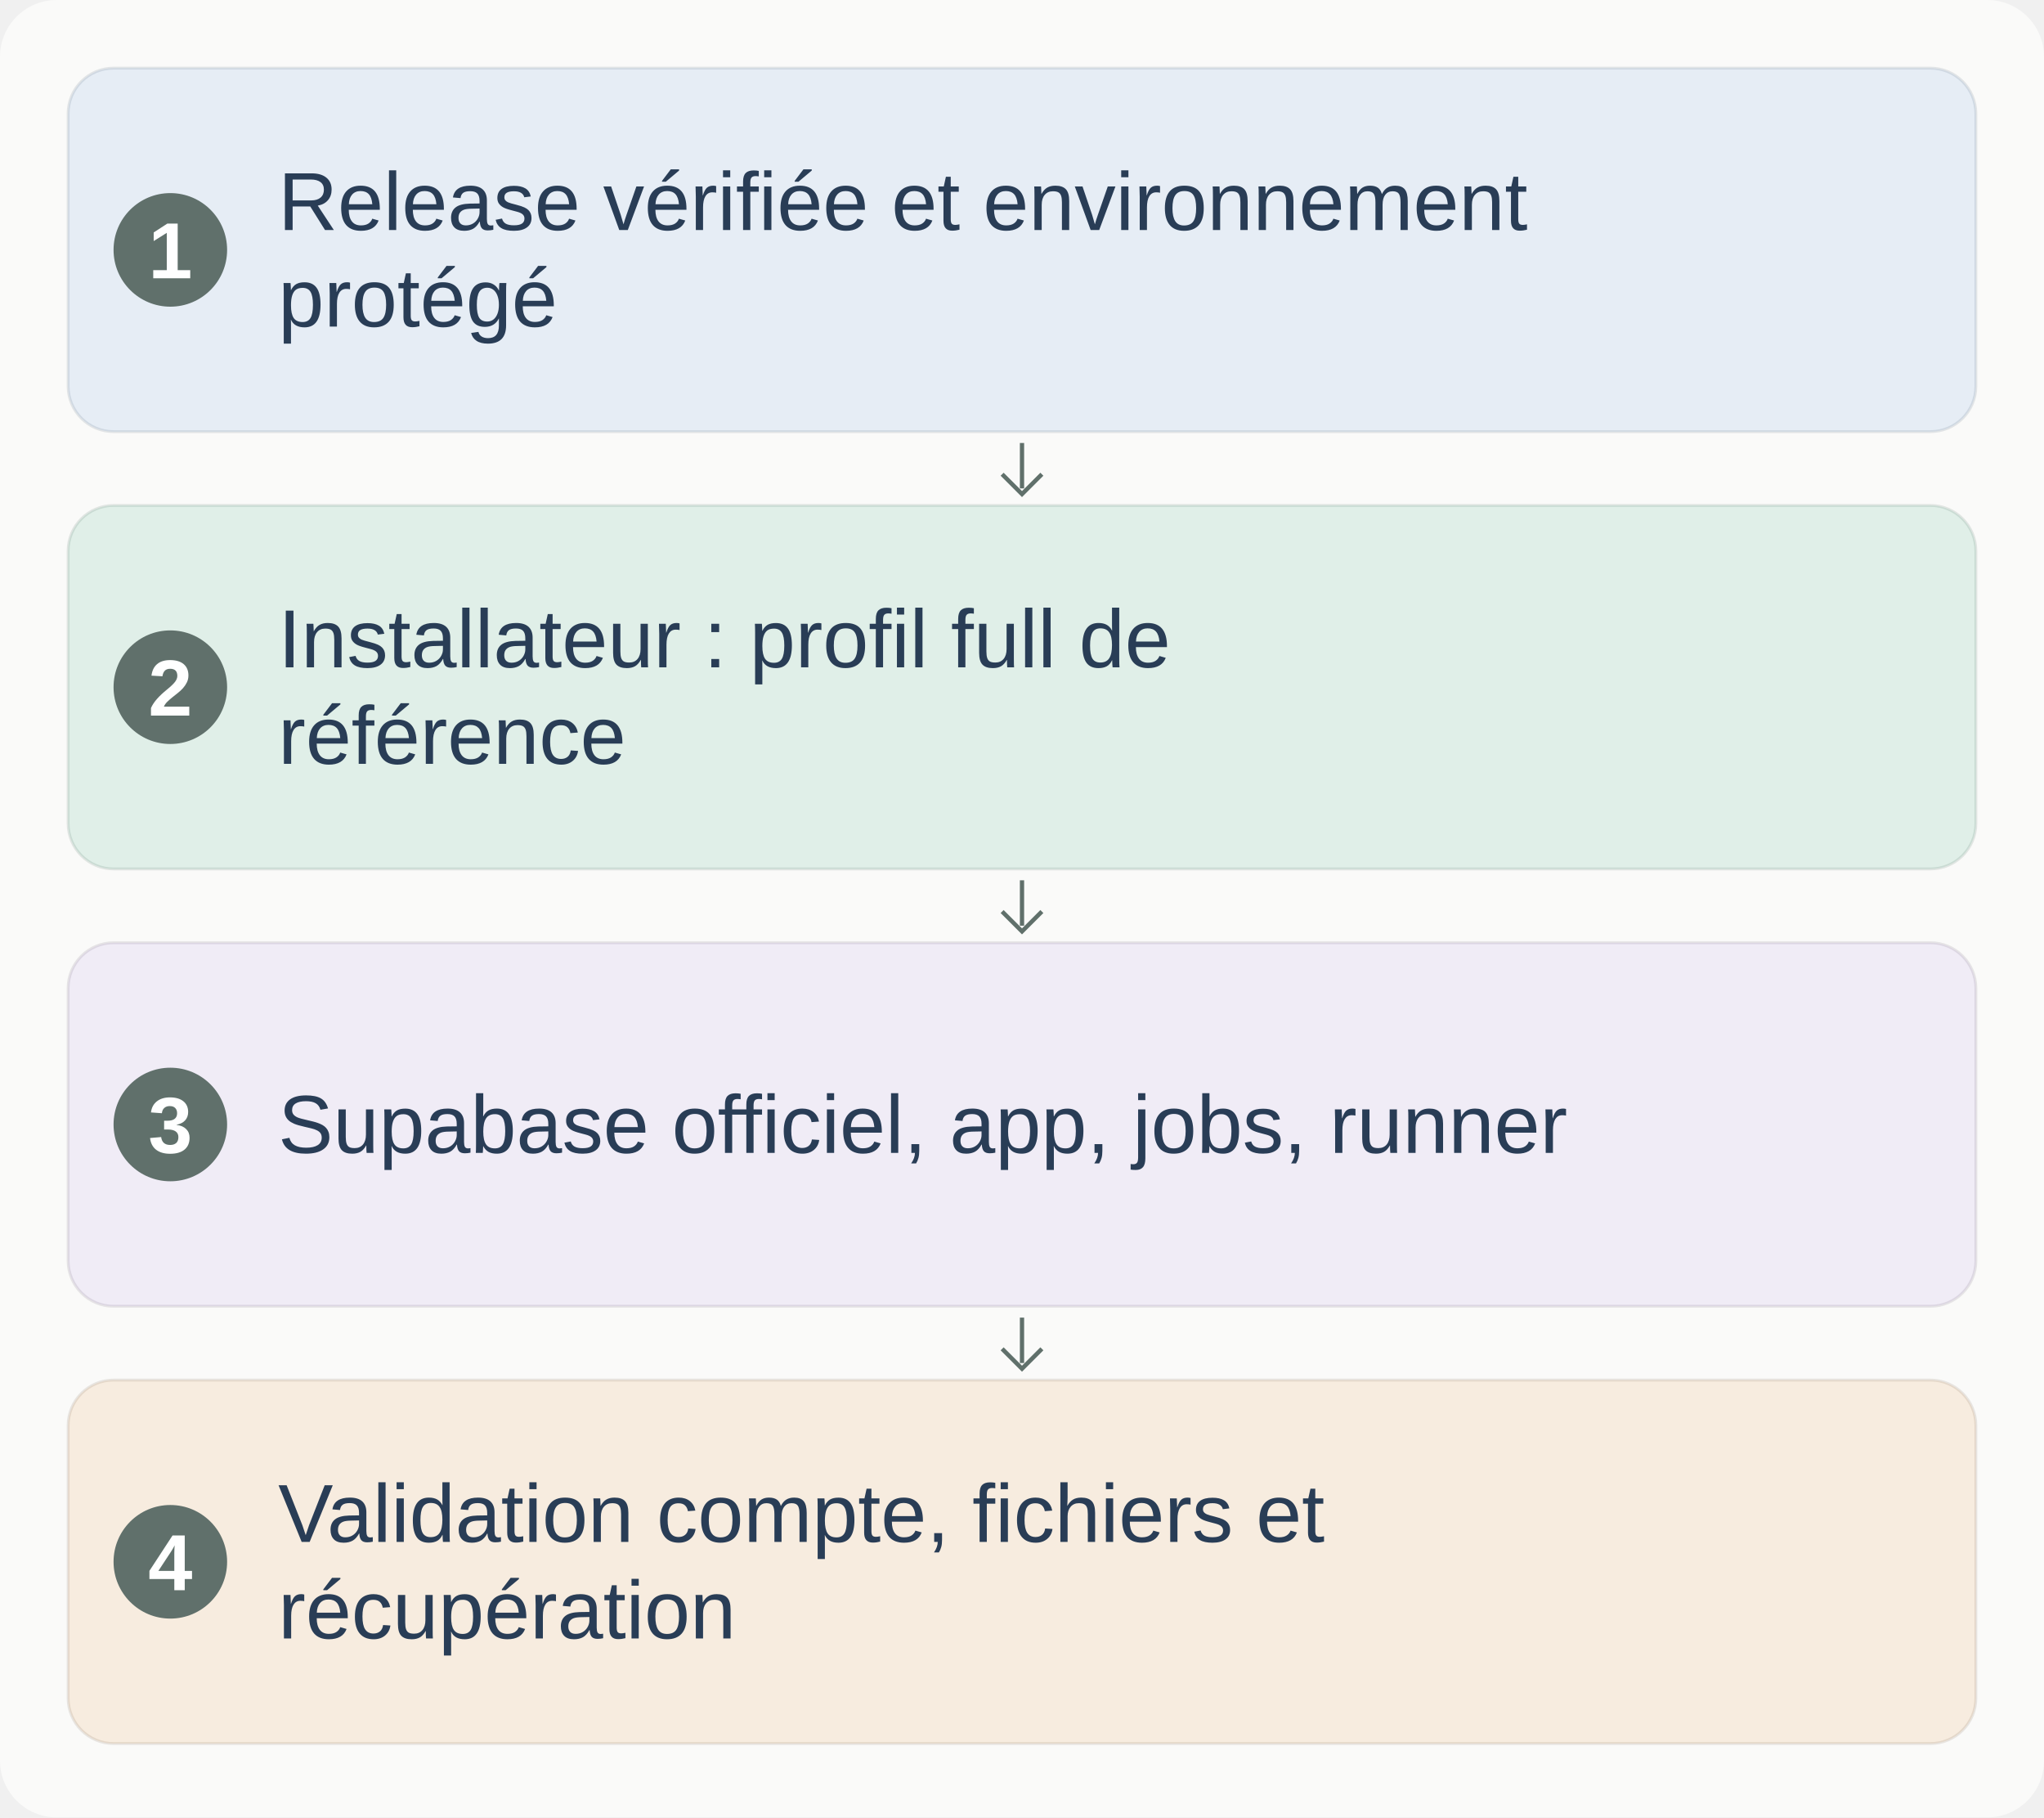
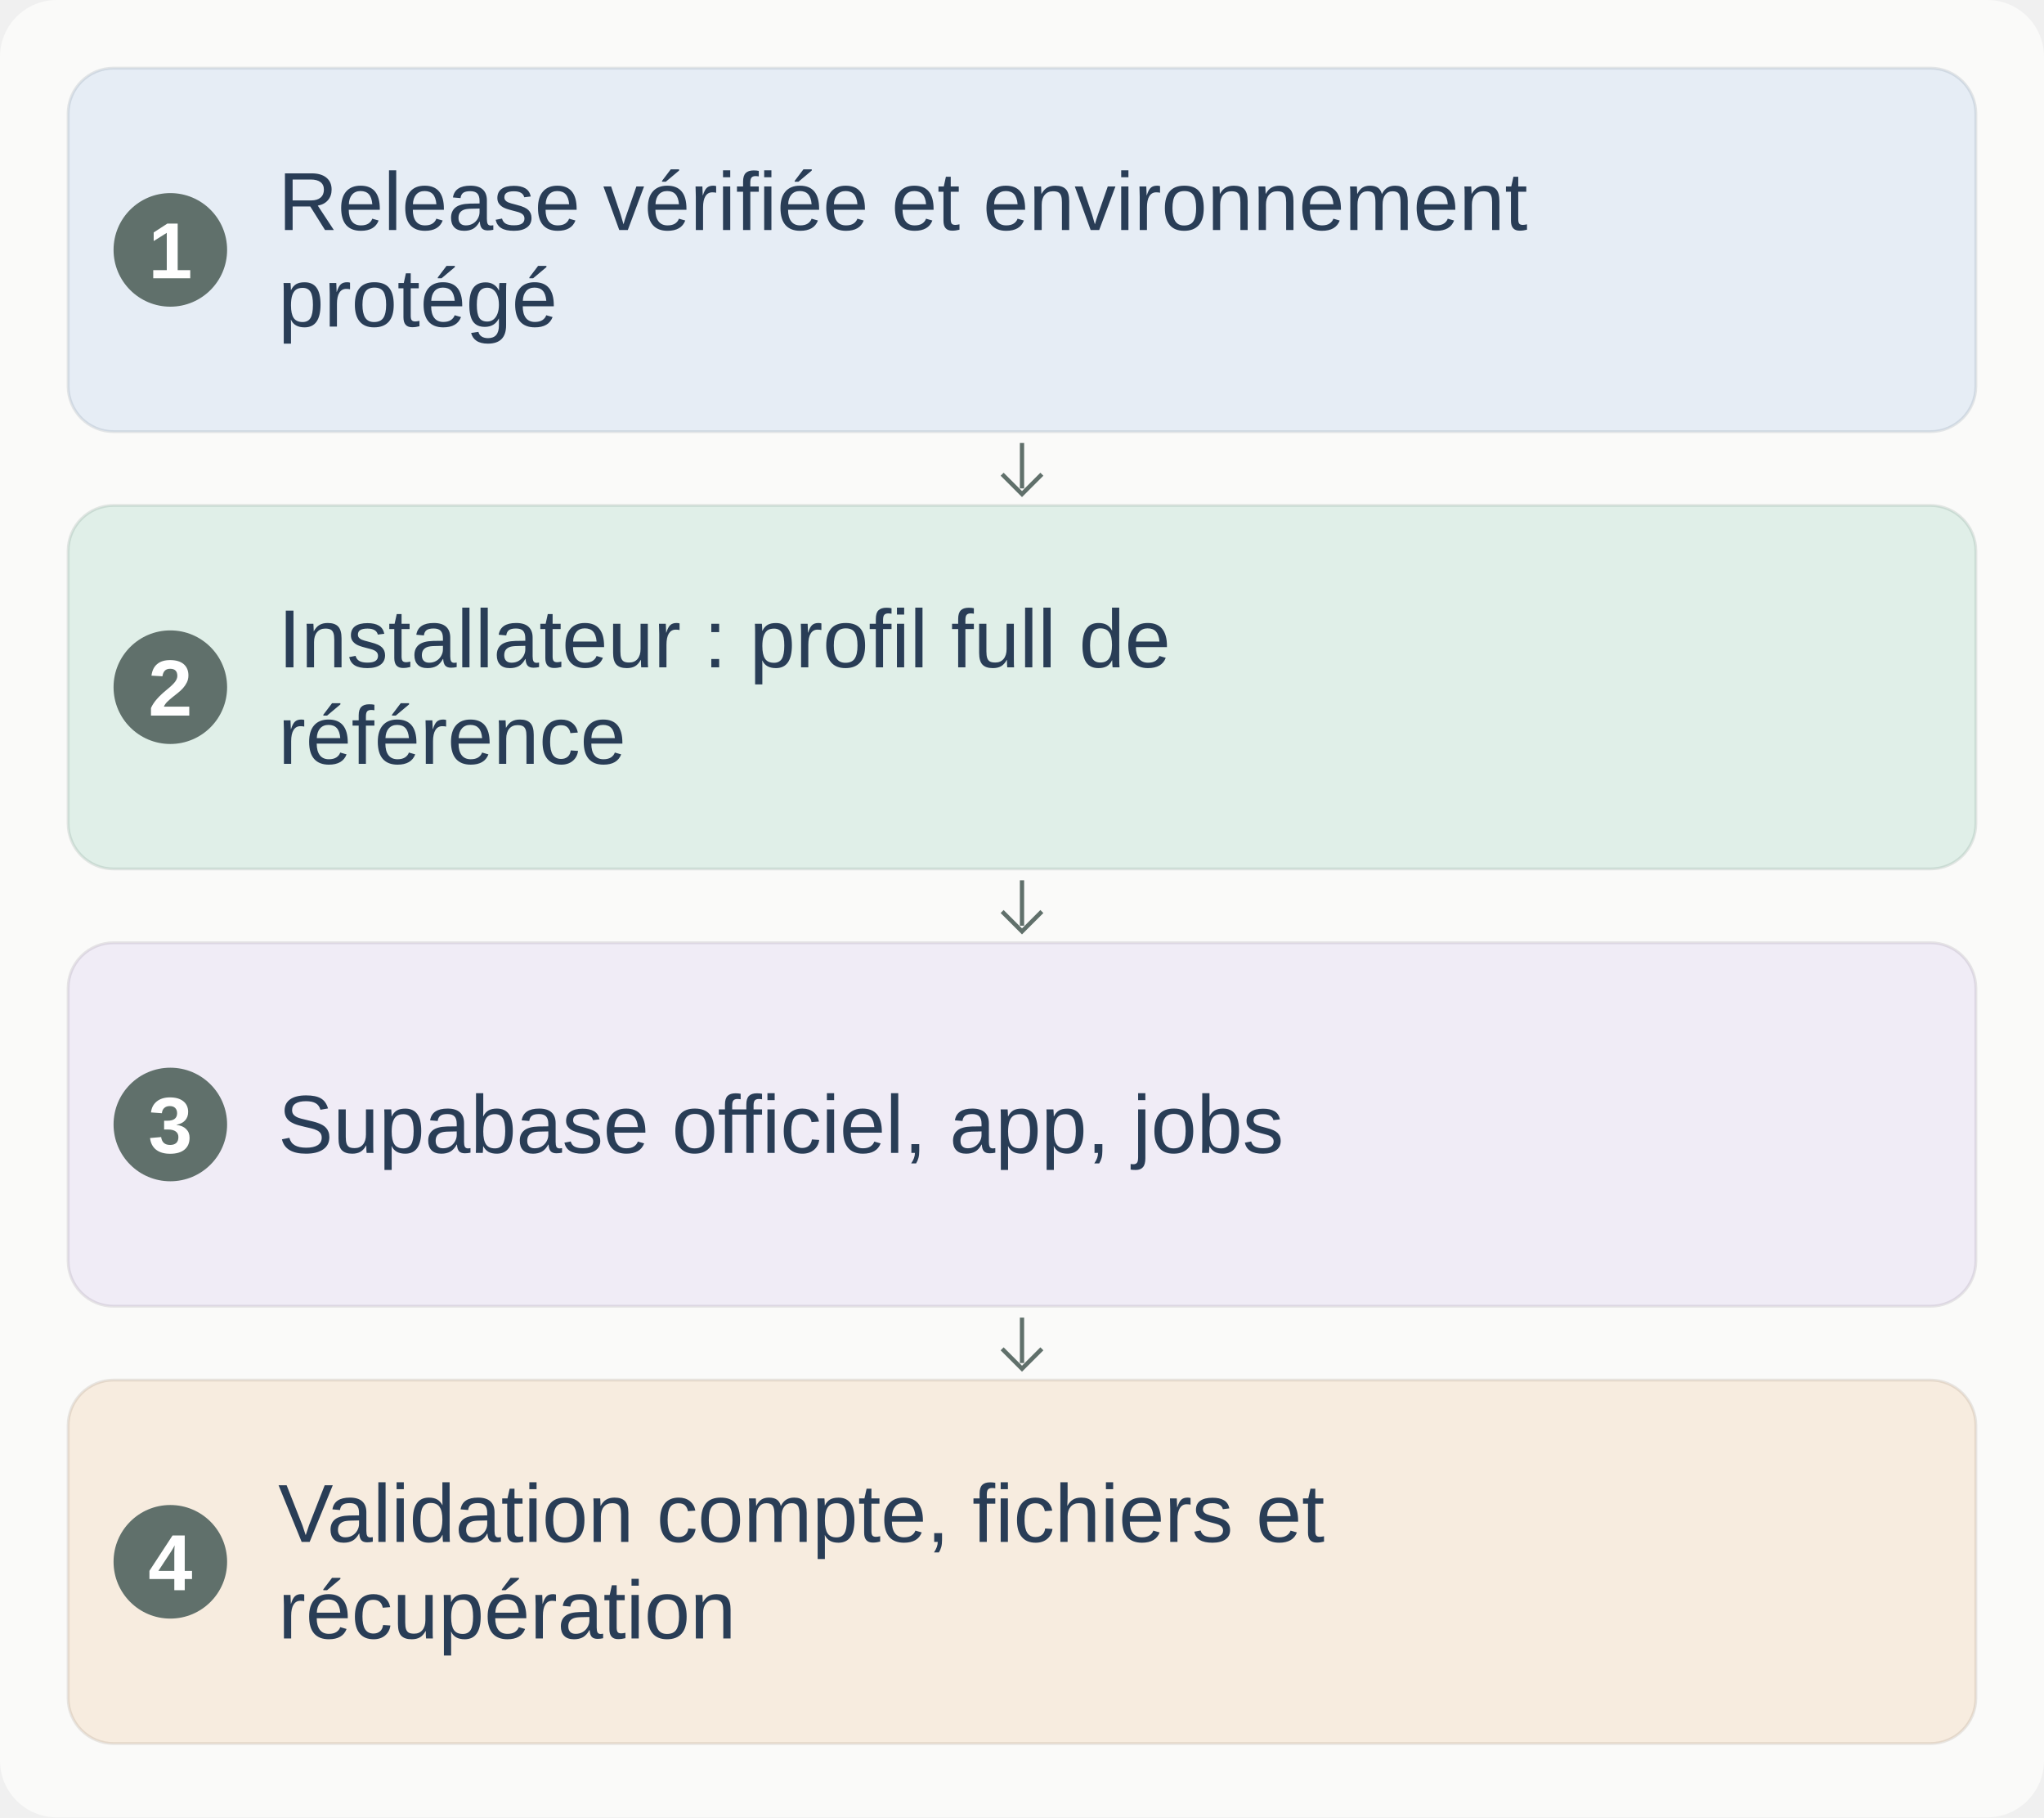
<svg xmlns="http://www.w3.org/2000/svg" width="720" height="640" viewBox="0 0 720 640" role="img" aria-labelledby="title desc">
  <rect width="720" height="640" rx="20" fill="#fafaf9" />
  <rect x="24" y="24" width="672" height="128" rx="16" fill="#e6edf5" stroke="#293d56" stroke-width="1" stroke-opacity="0.12" />
  <circle cx="60" cy="88" r="20" fill="#60706b" />
  <text x="60" y="98" text-anchor="middle" font-family="Arial, sans-serif" font-size="28" font-weight="700" fill="#ffffff">1</text>
  <text x="98" y="81" font-family="Arial, sans-serif" font-size="29" fill="#293d56">Release vérifiée et environnement</text>
  <text x="98" y="115" font-family="Arial, sans-serif" font-size="29" fill="#293d56">protégé</text>
  <path d="M360 156v16m-7-5 7 7 7-7" fill="none" stroke="#60706b" stroke-width="1.5" />
  <rect x="24" y="178" width="672" height="128" rx="16" fill="#e0efe8" stroke="#1e4436" stroke-width="1" stroke-opacity="0.12" />
  <circle cx="60" cy="242" r="20" fill="#60706b" />
  <text x="60" y="252" text-anchor="middle" font-family="Arial, sans-serif" font-size="28" font-weight="700" fill="#ffffff">2</text>
  <text x="98" y="235" font-family="Arial, sans-serif" font-size="29" fill="#293d56">Installateur : profil full de</text>
  <text x="98" y="269" font-family="Arial, sans-serif" font-size="29" fill="#293d56">référence</text>
  <path d="M360 310v16m-7-5 7 7 7-7" fill="none" stroke="#60706b" stroke-width="1.5" />
  <rect x="24" y="332" width="672" height="128" rx="16" fill="#f0ecf6" stroke="#433352" stroke-width="1" stroke-opacity="0.12" />
  <circle cx="60" cy="396" r="20" fill="#60706b" />
  <text x="60" y="406" text-anchor="middle" font-family="Arial, sans-serif" font-size="28" font-weight="700" fill="#ffffff">3</text>
-   <text x="98" y="406" font-family="Arial, sans-serif" font-size="29" fill="#293d56">Supabase officiel, app, jobs, runner</text>
+   <text x="98" y="406" font-family="Arial, sans-serif" font-size="29" fill="#293d56">Supabase officiel, app, jobs</text>
  <path d="M360 464v16m-7-5 7 7 7-7" fill="none" stroke="#60706b" stroke-width="1.5" />
  <rect x="24" y="486" width="672" height="128" rx="16" fill="#f7ecdf" stroke="#573e28" stroke-width="1" stroke-opacity="0.12" />
  <circle cx="60" cy="550" r="20" fill="#60706b" />
  <text x="60" y="560" text-anchor="middle" font-family="Arial, sans-serif" font-size="28" font-weight="700" fill="#ffffff">4</text>
  <text x="98" y="543" font-family="Arial, sans-serif" font-size="29" fill="#293d56">Validation compte, fichiers et</text>
  <text x="98" y="577" font-family="Arial, sans-serif" font-size="29" fill="#293d56">récupération</text>
</svg>
